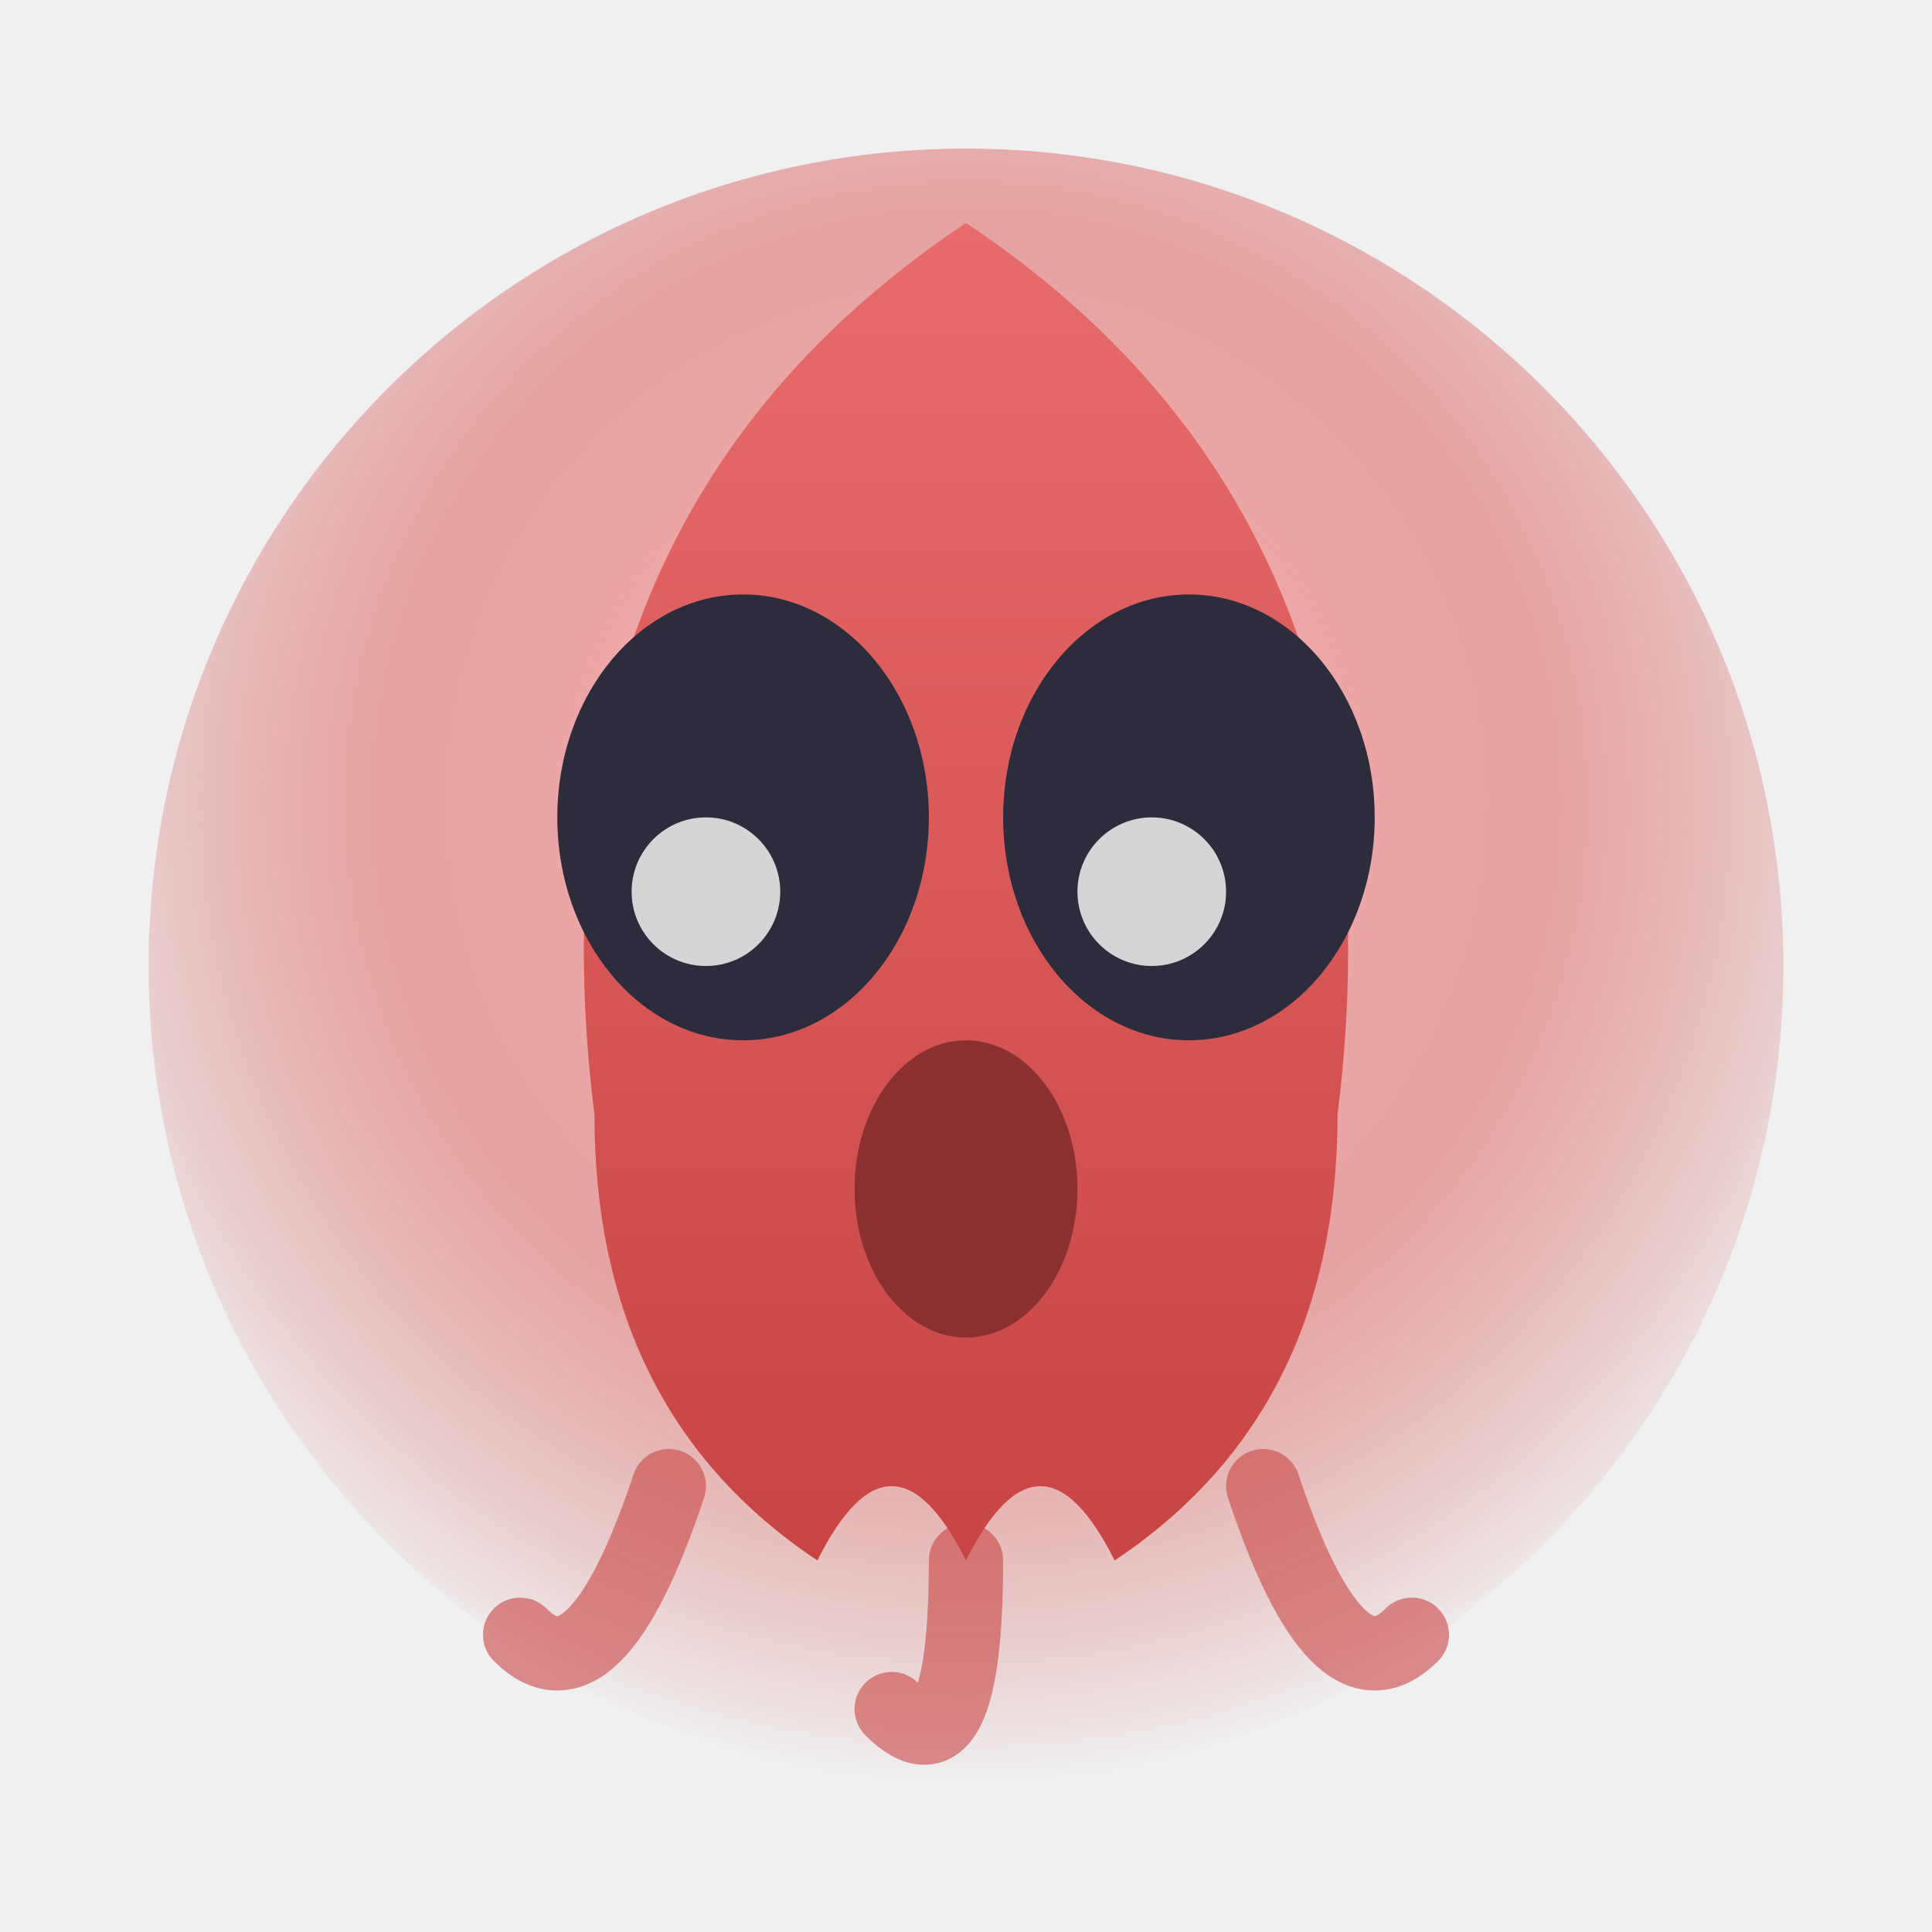
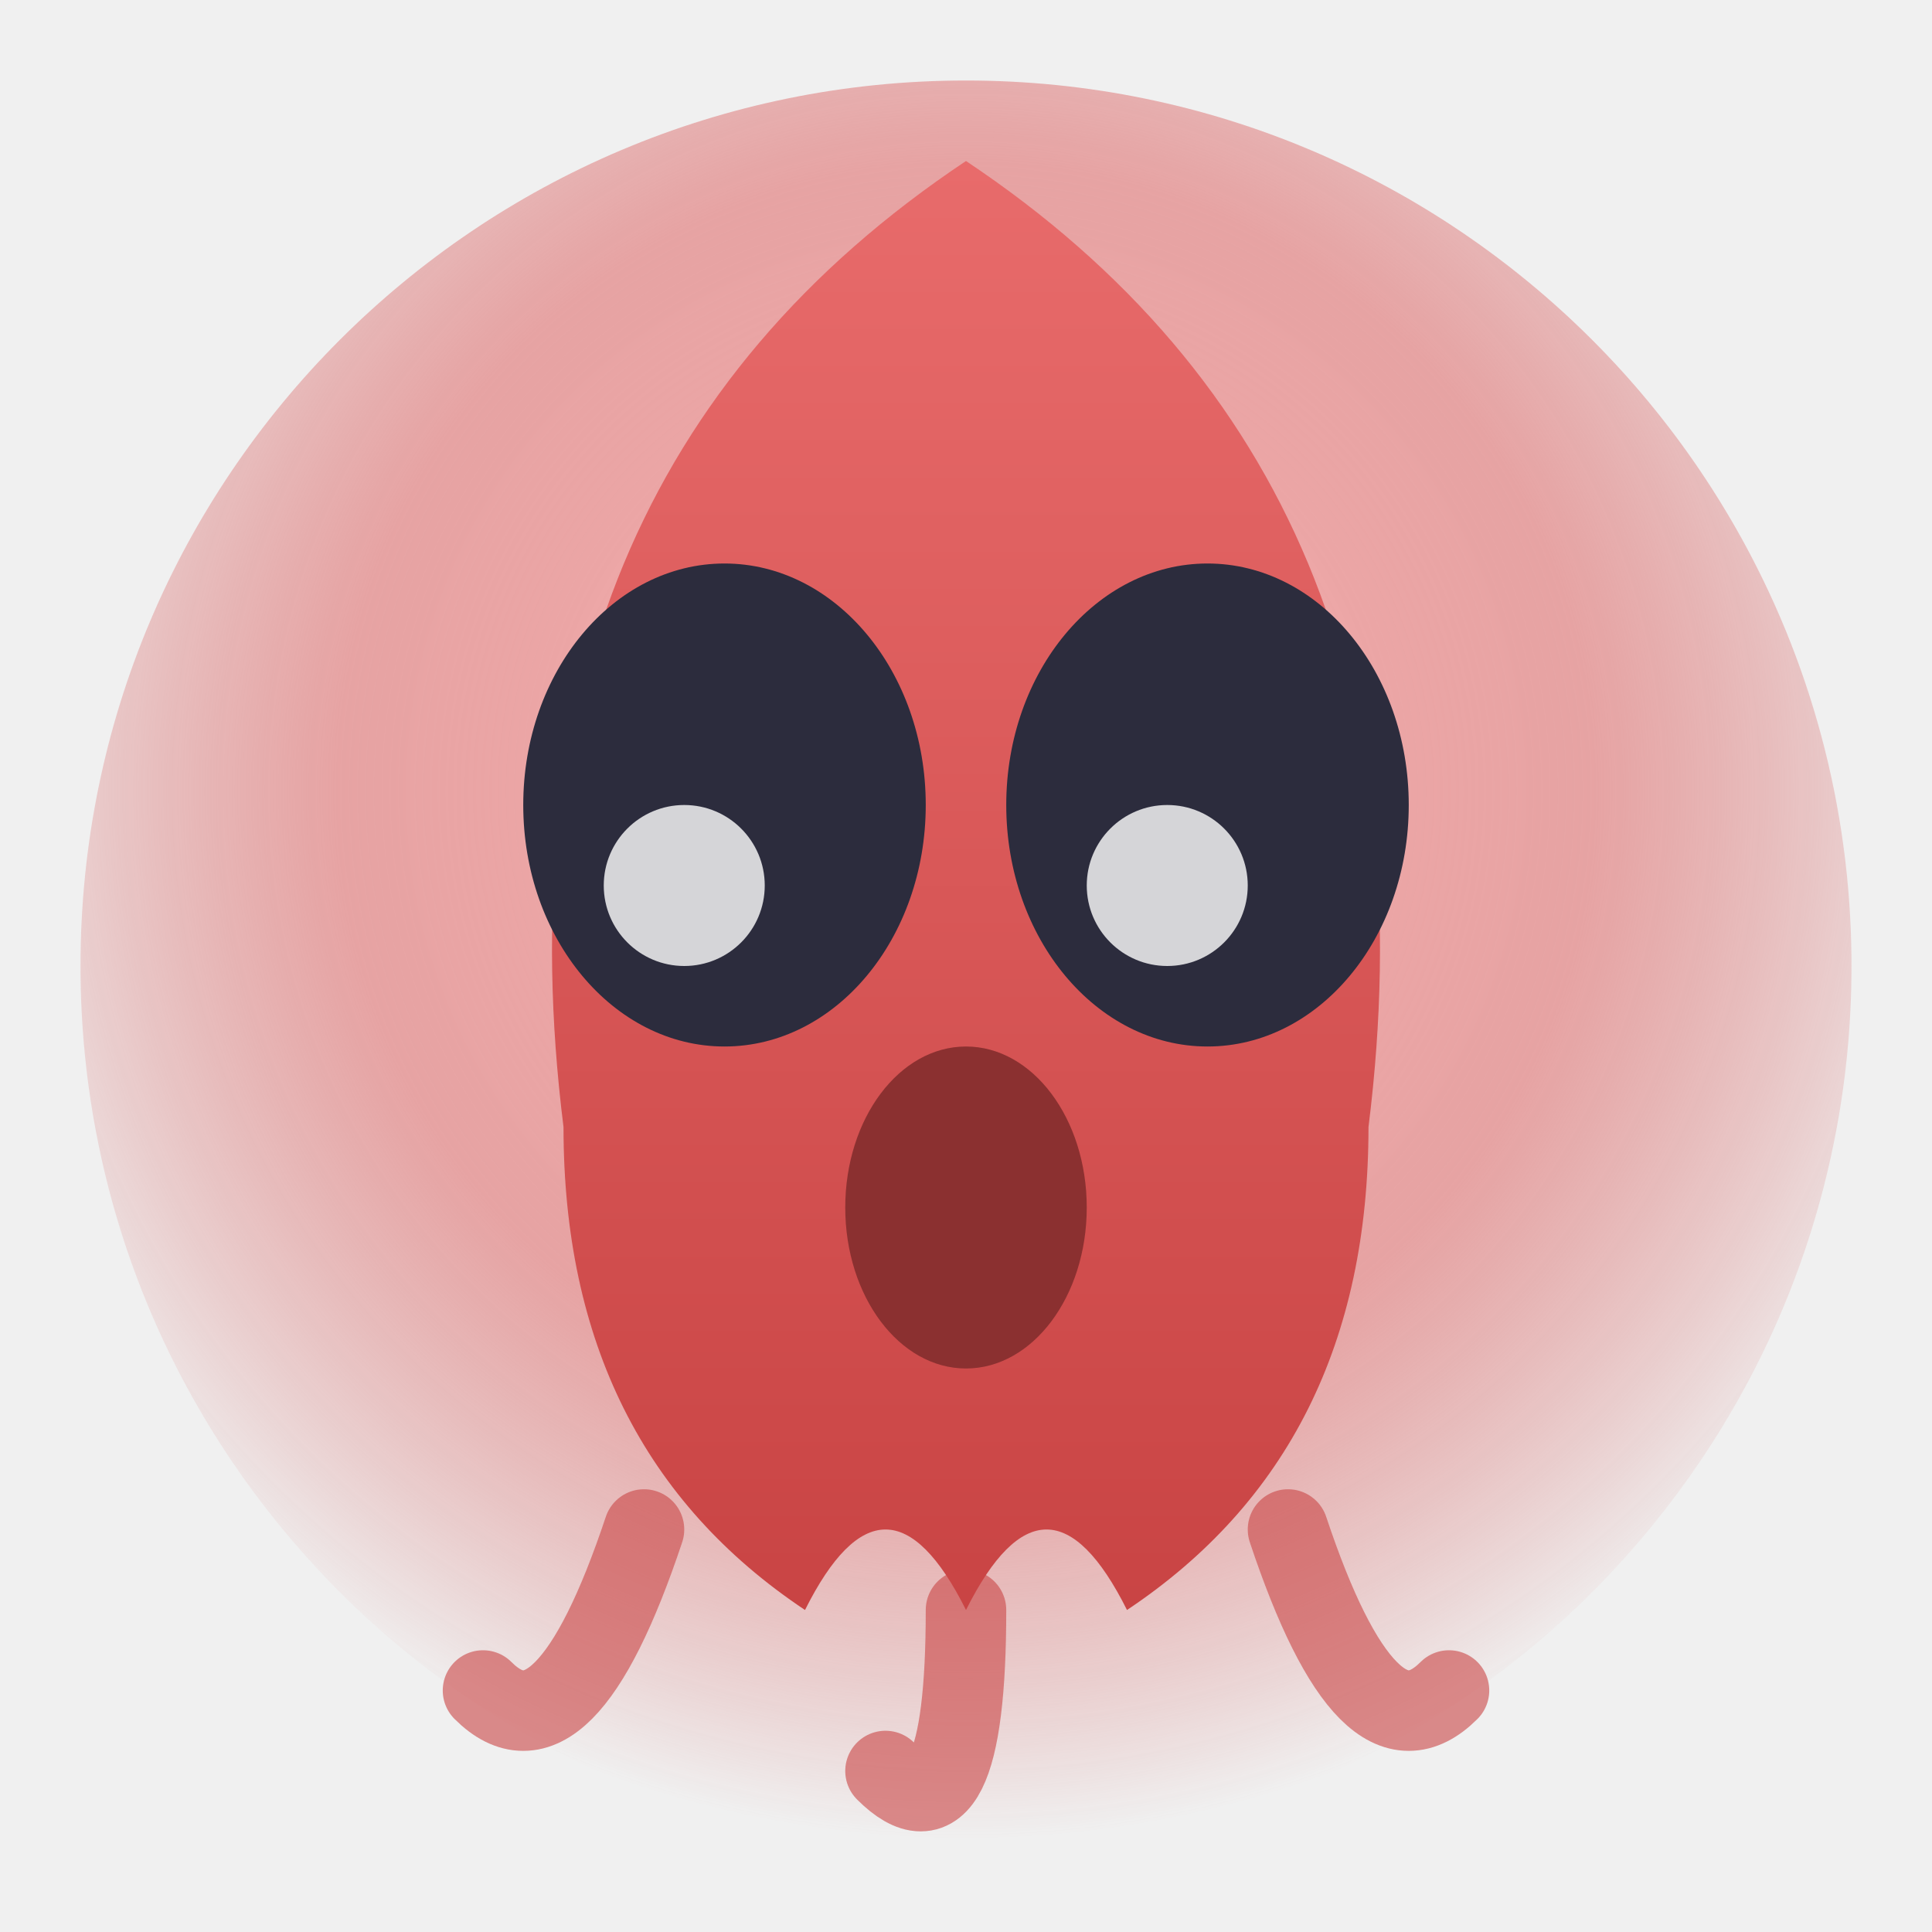
- <svg xmlns="http://www.w3.org/2000/svg" viewBox="-1 -1 26 26" width="24" height="24">
+ <svg xmlns="http://www.w3.org/2000/svg" viewBox="0 0 24 24" width="24" height="24">
  <defs>
    <radialGradient id="ghostGlow" cx="50%" cy="40%" r="60%">
      <stop offset="0%" style="stop-color:#FFB3B3;stop-opacity:0.9" />
      <stop offset="60%" style="stop-color:#E07070;stop-opacity:0.6" />
      <stop offset="100%" style="stop-color:#CC4444;stop-opacity:0" />
    </radialGradient>
    <linearGradient id="ghostBody" x1="0%" y1="0%" x2="0%" y2="100%">
      <stop offset="0%" style="stop-color:#E86B6B" />
      <stop offset="100%" style="stop-color:#C94444" />
    </linearGradient>
  </defs>
  <ellipse cx="12" cy="12" rx="11" ry="11" fill="url(#ghostGlow)" />
  <path d="M12 2             Q18 6 17 14             Q17 18 14 20             Q13 18 12 20             Q11 18 10 20             Q7 18 7 14             Q6 6 12 2" fill="url(#ghostBody)" />
  <ellipse cx="9" cy="10" rx="2.5" ry="3" fill="#2C2C3D" />
  <ellipse cx="15" cy="10" rx="2.5" ry="3" fill="#2C2C3D" />
  <circle cx="8.5" cy="11" r="1" fill="#FFFFFF" opacity="0.8" />
  <circle cx="14.5" cy="11" r="1" fill="#FFFFFF" opacity="0.8" />
  <ellipse cx="12" cy="15" rx="1.5" ry="2" fill="#8B3030" />
  <path d="M8 19 Q7 22 6 21" fill="none" stroke="#C94444" stroke-width="1" stroke-linecap="round" opacity="0.6" />
  <path d="M12 20 Q12 23 11 22" fill="none" stroke="#C94444" stroke-width="1" stroke-linecap="round" opacity="0.6" />
  <path d="M16 19 Q17 22 18 21" fill="none" stroke="#C94444" stroke-width="1" stroke-linecap="round" opacity="0.6" />
</svg>
